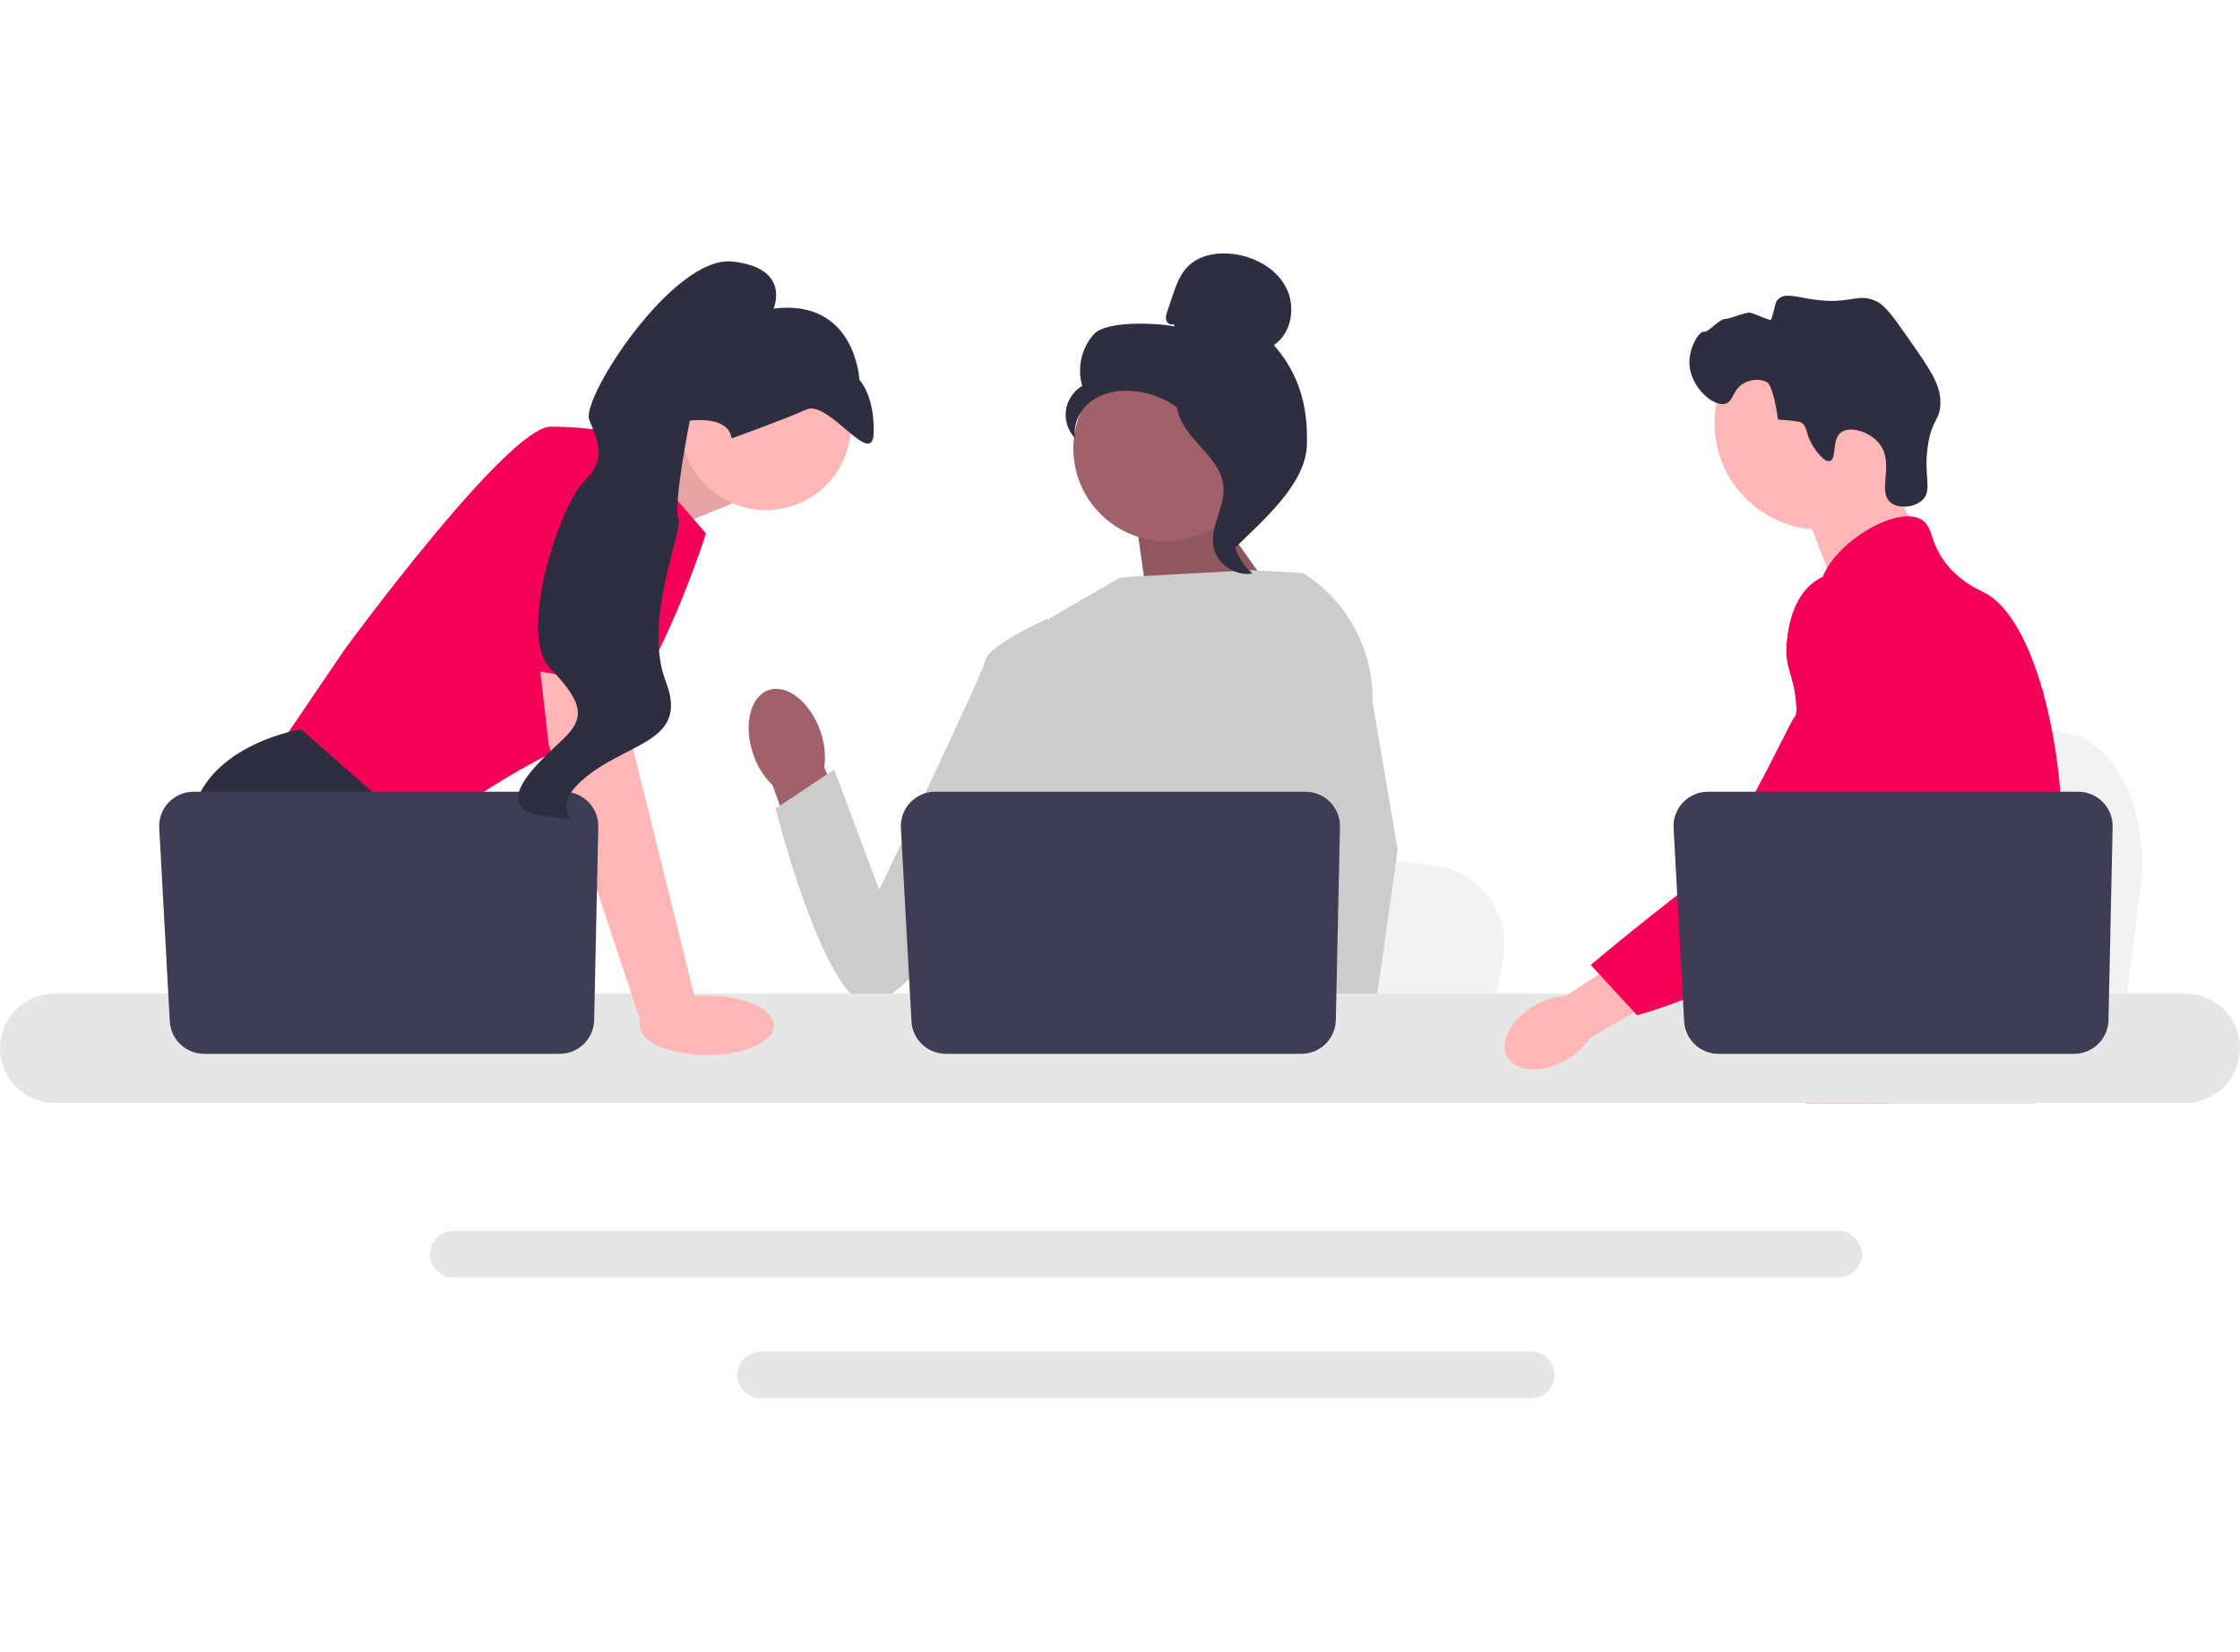
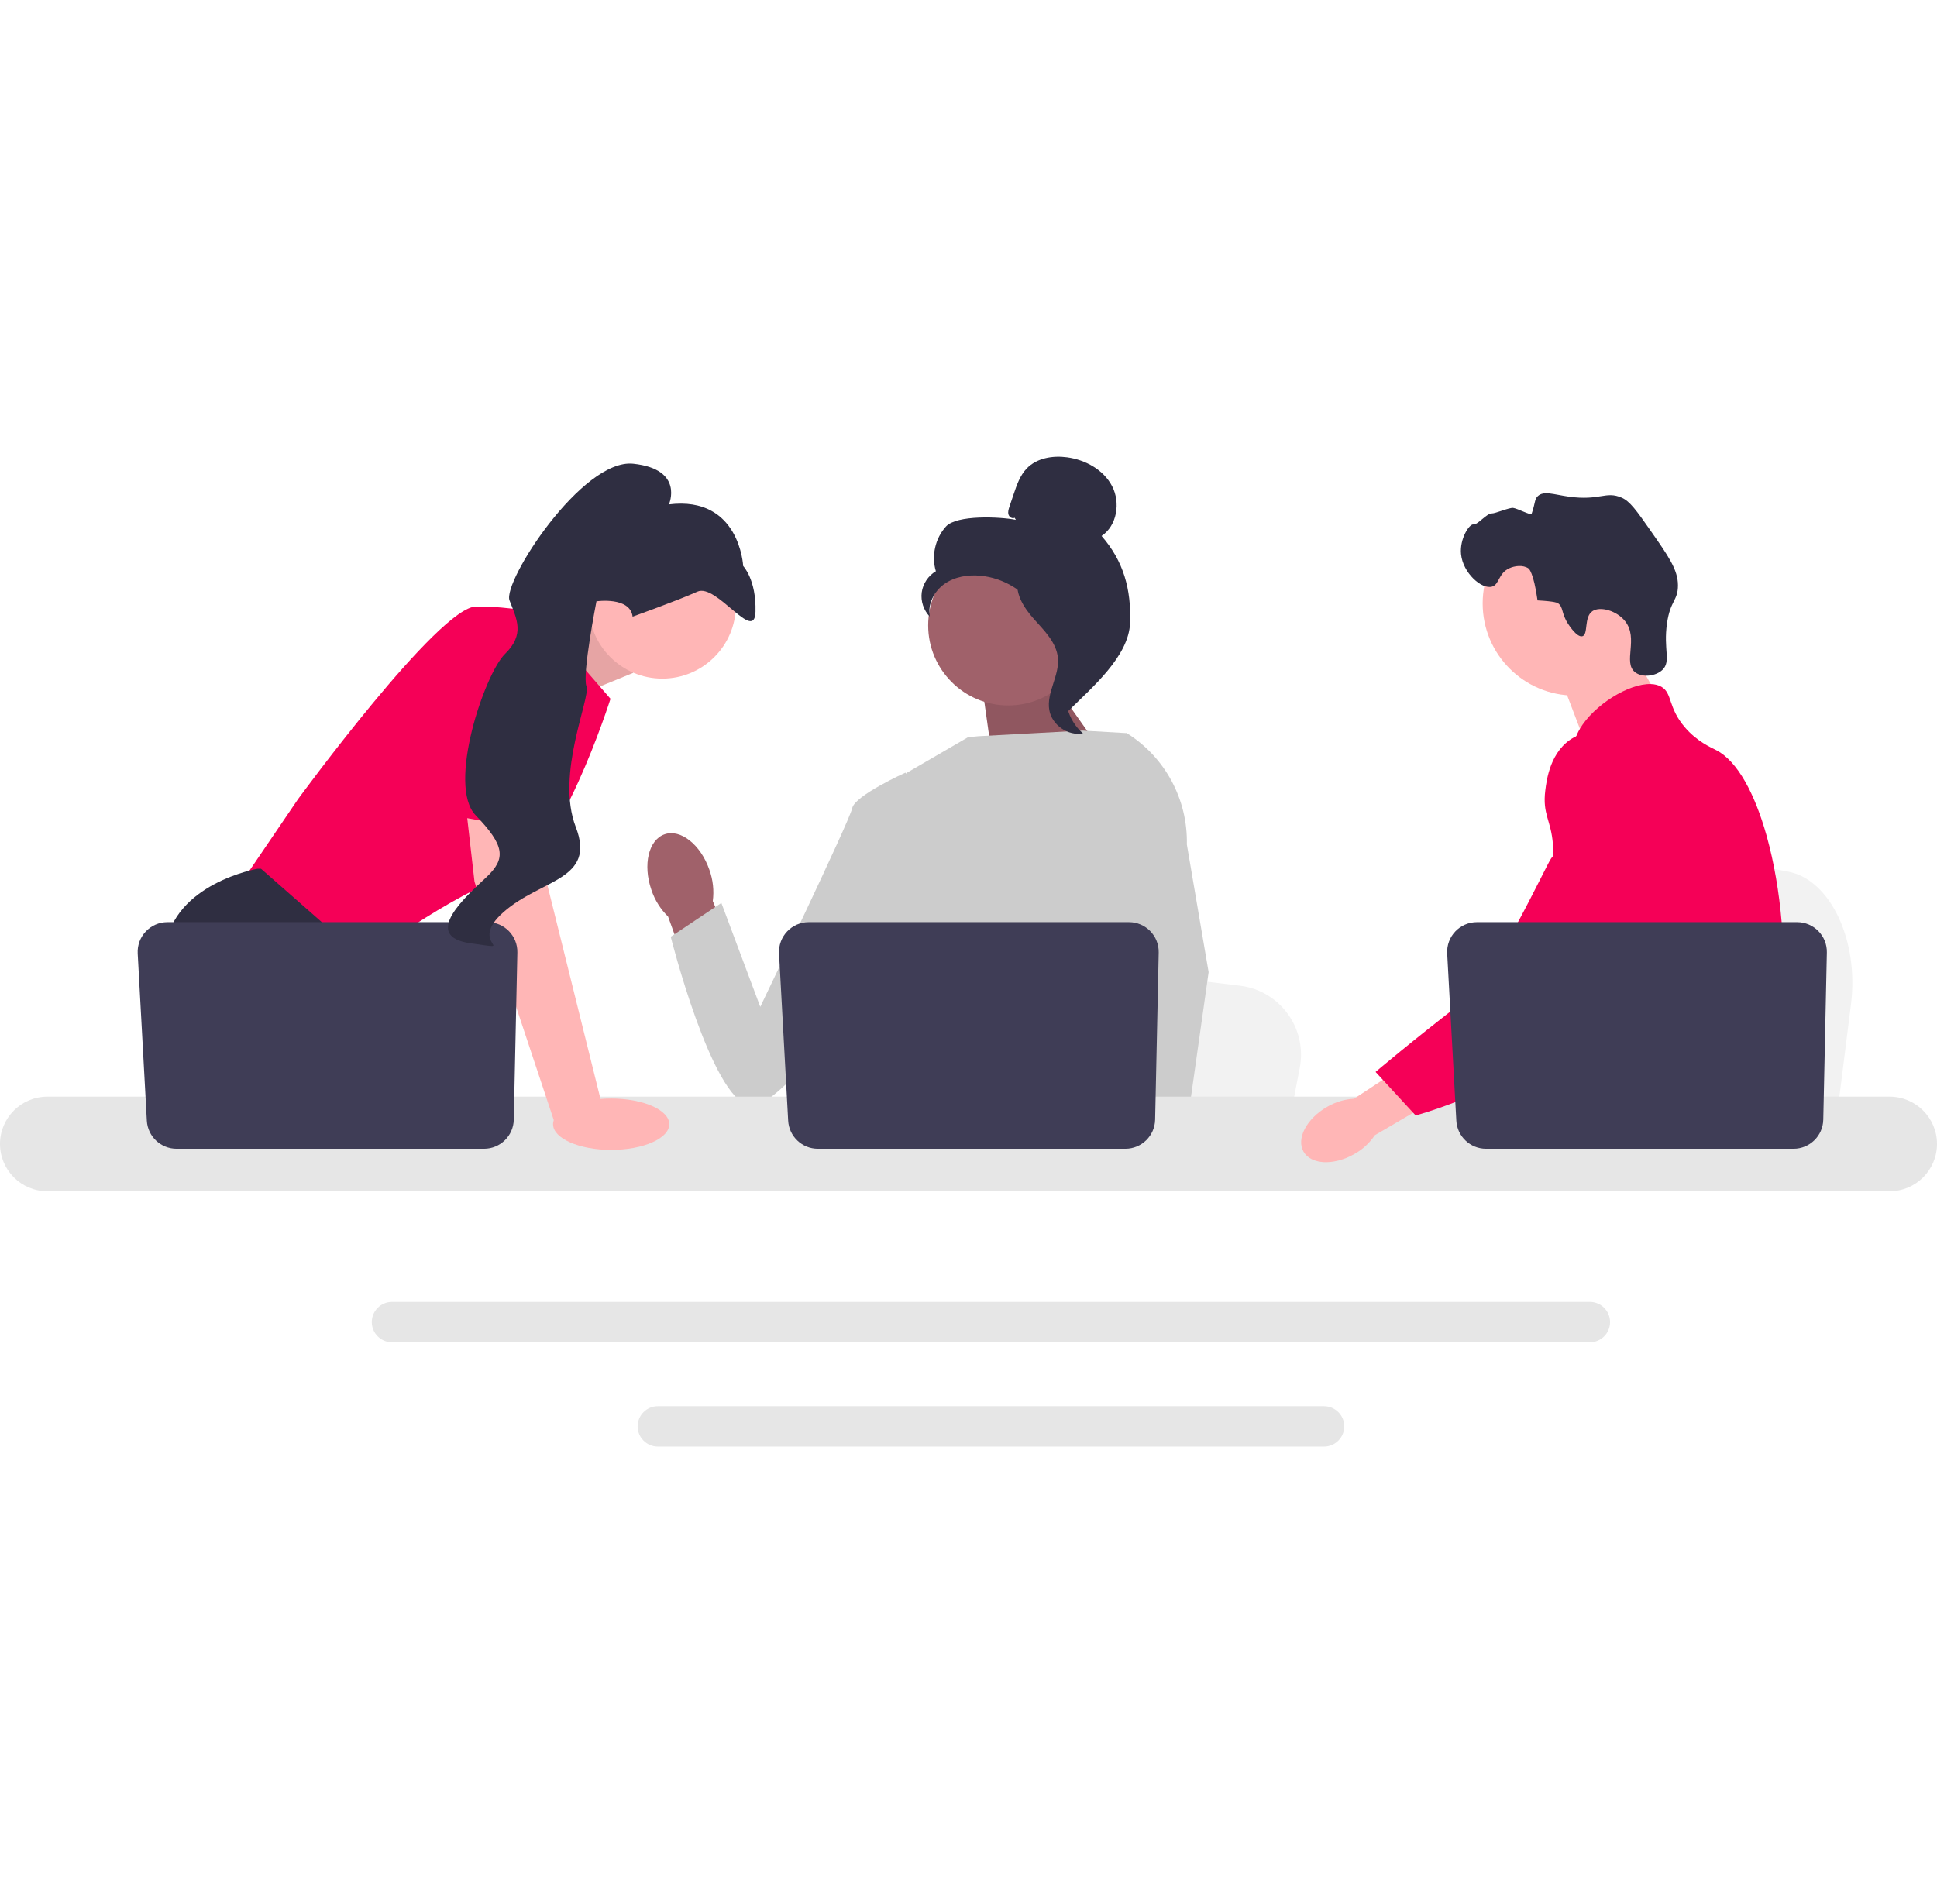
- <svg xmlns="http://www.w3.org/2000/svg" width="600.81" height="443.068" viewBox="0 0 866.81 443.068">
+ <svg xmlns="http://www.w3.org/2000/svg" width="450.81" height="443.068" viewBox="0 0 866.81 443.068">
  <path d="M828.335,244.952l-2.715,21.622-6.739,53.704h-135.383c1.057-12.037,2.502-29.362,4.046-48.065,.152-1.868,.312-3.748,.464-5.639,3.872-47.014,8.108-100.216,8.108-100.216l17.799,3.316,34.532,6.421,14.071,2.615,37.681,7.017c18.787,3.491,31.71,30.693,28.135,59.226Z" fill="#f2f2f2" />
  <polygon points="725.93 79.358 742.579 108.492 710.58 131.169 696.93 95.358 725.93 79.358" fill="#ffb6b6" />
  <circle cx="704.735" cy="65.675" r="41.244" fill="#ffb6b6" />
  <path d="M701.774,74.896c-3.275-4.984-1.99-7.591-4.731-9.423-0-0-1.103-.737-8.999-1.157h0c-1.768-12.724-3.975-14.267-3.975-14.267-2.543-1.778-6.318-1.201-8.666-.113-4.966,2.3-4.391,7.269-7.735,8.22-4.619,1.314-13.024-6.092-13.852-14.569-.675-6.915,3.78-13.631,5.547-13.276,1.752,.352,5.947-5.003,8.212-4.92,1.547,.056,7.867-2.691,9.567-2.476,1.857,.235,7.978,3.429,8.234,2.699,1.773-5.072,1.252-6.479,2.756-7.93,2.665-2.571,7.026-.781,13.866,.181,14.074,1.978,16.531-2.663,23.743,.483,3.644,1.589,6.692,5.874,12.641,14.38,8.319,11.895,12.479,17.842,12.506,24.779,.027,7.074-3.398,6.625-4.903,17.098-1.675,11.658,1.884,16.989-2.004,20.777-3.005,2.927-9.113,3.622-12.322,1.053-5.494-4.399,1.696-15.012-4.384-22.767-3.732-4.76-11.238-6.878-14.676-4.525-3.888,2.66-1.746,10.469-4.48,11.21-2.341,.634-5.772-4.588-6.343-5.457Z" fill="#2f2e41" />
  <path d="M797.85,237.338c-1.15,19.67-5.72,25.88-7.32,49.11-.35,5.1-.56,11.02-.56,18.08,0,1.8,.01,3.54,.01,5.24,0,3.62-.069,7.04-.49,10.51-.319,2.77-.869,5.56-1.779,8.5h-88.83c-.01-.02-.01-.04-.021-.06-.52-2.26-.85-4.42-1.1-6.49-.08-.66-.15-1.31-.21-1.95-.08-.75-.15-1.49-.22-2.22-.271-2.91-.54-5.66-1.181-8.29-.859-3.63-2.42-7.05-5.62-10.35-1.31-1.35-2.619-2.4-3.899-3.32-.25-.17-.49-.34-.74-.51-3.54-2.43-6.89-4.18-9.79-9.14-.05-.07-.09-.15-.13-.22-.5-.87-1.8-3.15-2.74-6.19-.99-3.16-1.59-7.13-.51-11.19,2.57-9.62,12.09-10.58,19.87-20.3,.84-1.05,1.67-2.21,2.46-3.5,3.52-5.72,4.47-10.76,5.59-16.75,.18-.97,.34-1.93,.47-2.86,.101-.7,.19-1.39,.261-2.07,.619-5.71,.319-10.63-.41-15.03-2.38-14.41-9.4-23.33-4.44-36.26,1.561-4.06,3.771-7.11,6-9.72,4.72-5.53,9.57-9.12,8.73-16.26-.851-7.2-6.311-8.19-6.92-14.48-.311-3.18,.729-6.53,2.68-9.82v-.01c6.24-10.59,21.82-20.34,31.72-20.03,1.83,.05,3.45,.46,4.8,1.25,4.891,2.88,2.851,9.17,10.341,17.99,5.569,6.55,11.869,9.17,14.26,10.41,9.47,4.94,17.17,19.51,22.399,38.14,.04,.14,.08,.28,.12,.43,3.23,11.67,5.511,24.92,6.641,38.36,.479,5.69,.76,11.41,.819,17.07,.051,4.52-.05,8.44-.26,11.93Z" fill="#f50057" />
  <g>
    <polygon points="731.331 304.728 729.52 309.768 728.38 312.927 725.74 320.278 722.68 328.778 703.01 328.778 706.31 320.278 707.84 316.318 710.38 309.768 714.64 298.768 731.331 304.728" fill="#ffb6b6" />
    <path d="M790.84,167.827c-.05,.65-.12,1.37-.19,2.15-.779,7.94-2.62,22.15-5.31,38.36-1.42,8.55-3.08,17.66-4.95,26.71-4.02,19.53-9.02,38.76-14.67,51.4-1.01,2.28-2.05,4.34-3.11,6.16-.81,1.39-1.66,2.76-2.55,4.11-2.88,4.43-6.11,8.63-9.46,12.55-.13,.17-.28,.33-.43,.5-.54,.64-1.101,1.27-1.66,1.9-2.74,3.09-5.54,5.97-8.25,8.61-3.3,3.22-6.48,6.07-9.33,8.5h-31.94l-.13-.06-4.6-2.04s1.31-1.54,3.5-4.45c.45-.59,.93-1.24,1.45-1.95,.64-.87,1.33-1.83,2.069-2.87,1.54-2.18,3.29-4.74,5.17-7.64,3.641-5.61,7.79-12.51,11.98-20.5,.48-.93,.97-1.87,1.46-2.82,.01-.03,.03-.06,.04-.09,.83-1.62,1.65-3.29,2.47-4.99,6.95-14.46,8.94-26.46,9.511-30.35,.8-5.5,1.909-13.19,1.609-21.65-.2-5.58-1.01-11.48-2.939-17.34v-.01c-.4-1.23-.851-2.46-1.36-3.68-.91-2.19-1.99-4.35-3.271-6.48-5.649-9.38-10.239-9.77-13.89-19.99-1.08-3.03-3.53-9.87-2.78-17.09v-.01c.091-.89,.24-1.79,.44-2.69v-.01c.05-.25,.12-.51,.19-.76,.569-2.21,1.51-4.4,2.939-6.48,2.79-4.04,6.6-6.44,10.01-7.87l.011-.01c3.939-1.64,7.34-1.99,8-2.05,14.609-1.3,25.939,10.98,32.13,17.69,2.39,2.59,4.58,4.76,6.58,6.53,15.569,13.9,19.84,5.02,20.949,.43,.17-.71,.261-1.32,.311-1.72Z" fill="#f50057" />
    <path d="M790.89,167.308c0,.05-.01,.22-.05,.5,.02-.15,.03-.3,.04-.44,0-.03,0-.05,.01-.06Z" fill="#f50057" />
  </g>
  <path d="M711.47,378.318H175.42c-4.98,0-9.04,4.05-9.04,9.03,0,4.99,4.06,9.04,9.04,9.04H711.47c4.979,0,9.03-4.05,9.03-9.04,0-4.98-4.051-9.03-9.03-9.03Z" fill="#e6e6e6" />
  <path d="M592.51,424.998H294.37c-4.98,0-9.03,4.05-9.03,9.03s4.05,9.04,9.03,9.04h298.14c4.98,0,9.04-4.06,9.04-9.04s-4.06-9.03-9.04-9.03Z" fill="#e6e6e6" />
  <polygon points="235.069 81.275 268.853 67.057 283.344 96.762 247.842 111.253 235.069 81.275" fill="#ffb6b6" />
  <polygon points="235.069 81.275 268.853 67.057 283.344 96.762 247.842 111.253 235.069 81.275" opacity=".1" />
  <path d="M239.872,69.955l33.328,38.4s-23.185,73.177-46.369,79.698-65.932,38.4-65.932,38.4l-53.615-34.777,26.083-38.4s63.034-86.218,79.698-86.218c16.664,0,26.807,2.898,26.807,2.898Z" fill="#f50057" />
  <path d="M194.843,320.278H117.261l-4.905-6.557-20.026-26.771-4.608-6.158s-17.389-31.879-13.766-60.86c3.623-28.981,41.298-35.502,41.298-35.502h1.55l46.123,40.53-2.753,37.719,14.606,24.272,20.062,33.328Z" fill="#2f2e41" />
  <polygon points="133.15 320.278 112.356 320.278 112.356 289.486 133.15 320.278" fill="#2f2e41" />
  <path d="M581.644,273.532l-2.587,13.418-6.419,33.328h-128.958c1.007-7.47,2.384-18.222,3.854-29.829,.145-1.159,.297-2.326,.442-3.499,3.688-29.177,7.723-62.193,7.723-62.193l16.954,2.058,32.893,3.985,13.404,1.623,35.893,4.354c17.896,2.166,30.205,19.048,26.8,36.755Z" fill="#f2f2f2" />
  <path d="M764.144,320.278h-69.945c1.065-1.253,1.666-1.978,1.666-1.978l20.968-3.463,43.203-7.129s1.971,5.093,4.108,12.571Z" fill="#2f2e41" />
  <polygon points="467.455 95.766 497.873 138.784 444.814 140.369 439.119 99.942 467.455 95.766" fill="#a0616a" />
  <polygon points="467.455 95.766 497.873 138.784 444.814 140.369 439.119 99.942 467.455 95.766" opacity=".1" />
  <path id="uuid-ae755ff6-bb09-410e-86b1-7d1b81a37005-57" d="M317.446,184.896c-3.903-11.259-12.876-18.372-20.041-15.887-7.165,2.485-9.808,13.625-5.902,24.888,1.499,4.52,4.058,8.616,7.464,11.945l17.14,47.497,22.117-8.518-19.245-45.919c.615-4.724,.089-9.526-1.533-14.005Z" fill="#a0616a" />
  <path d="M523.347,162.977l-.042,43.841-4.079,16.193-8.39,33.306-6.108,30.633-4.55,22.822-1.623,8.151c-1.224,.819-2.442,1.601-3.659,2.355h-105.976c-6.021-3.615-9.39-6.427-9.39-6.427,0,0,1.666-1.565,3.572-4.079,3.217-4.246,7.108-11.201,4.724-17.845-.5-1.391-.63-3.086-.478-4.977,.971-12.476,14.056-33.574,14.056-33.574l-2.71-31.314-1.188-13.722,8.378-66.91,27.307-15.874,4.714-.456,46.536-2.514,19.234,1.108,.877,.239,18.794,39.045Z" fill="#ccc" />
  <g>
    <polygon points="525.414 320.278 502.229 320.278 501.208 309.772 501.186 309.562 507.75 309.113 524.827 307.947 525.124 314.235 525.356 319.061 525.414 320.278" fill="#ffb6b6" />
    <path d="M531.121,173.576l9.739,57.143-7.948,56.23-1.239,8.752-2.188,15.454-.674,4.753,.022,.514,.167,3.855h-27.532l-1.014-10.506-.087-.942-2.072-21.518-.036-.362-4.398-45.63,8.622-32.98,.638-2.427v-.007l3.751-56.469-2.905-25.663-.029-.239c.058,.036,.109,.073,.167,.109,.152,.094,.304,.188,.449,.29,16.925,10.737,27.01,29.575,26.568,49.644Z" fill="#ccc" />
  </g>
  <path d="M415.748,152.379l-10.587-10.951s-22.664,10.218-23.794,15.886c-1.13,5.669-41.146,88.926-41.146,88.926l-17.41-46.499-22.662,15.13s18.184,72.192,35.19,75.581,74.002-85.446,74.002-85.446l6.408-52.628Z" fill="#ccc" />
  <path d="M845.64,286.447H21.16c-11.67,0-21.16,9.5-21.16,21.17s9.49,21.16,21.16,21.16H845.64c11.67,0,21.17-9.49,21.17-21.16s-9.5-21.17-21.17-21.17Z" fill="#e6e6e6" />
  <path d="M518.522,221.94l-1.603,74.802c-.155,7.241-6.07,13.03-13.312,13.03h-137.603c-7.071,0-12.91-5.528-13.296-12.589l-4.089-74.802c-.417-7.628,5.656-14.042,13.296-14.042h143.295c7.466,0,13.472,6.137,13.312,13.601Z" fill="#3f3d56" />
  <circle cx="296.385" cy="66.41" r="32.922" fill="#ffb6b6" />
  <polygon points="241.321 152.551 244.944 191.675 269.578 290.935 248.296 298.394 212.34 190.226 207.374 146.755 241.321 152.551" fill="#ffb6b6" />
  <path d="M231.522,221.94l-1.603,74.802c-.155,7.241-6.07,13.03-13.312,13.03H79.004c-7.071,0-12.91-5.528-13.296-12.589l-4.089-74.802c-.417-7.628,5.656-14.042,13.296-14.042H218.21c7.466,0,13.472,6.137,13.312,13.601Z" fill="#3f3d56" />
  <ellipse cx="273.5" cy="298.778" rx="26" ry="11.5" fill="#ffb6b6" />
  <path d="M190.242,158.532l14.853-79.158s41.298-5.796,42.747,7.97-1.035,81.042-1.035,81.042l-56.564-9.853Z" fill="#f50057" />
  <path d="M283.095,71.586s20.365-7.268,28.956-11.179c8.591-3.911,25.657,23.366,26.037,8.96,.38-14.406-5.518-20.447-5.518-20.447,0,0-1.473-31.515-33.223-27.575,0,0,6.984-15.767-15.941-18.205-22.925-2.438-58.589,52.921-55.395,61.194,3.194,8.273,7.023,15.113-2.039,23.959-9.062,8.846-26.03,58.769-13.12,72.203,12.91,13.434,13.758,19.264,4.912,27.621-8.846,8.358-29.754,26.53-7.147,29.685,22.607,3.155-2.068,.799,14.786-14.026,16.854-14.825,41.447-14.219,32.265-38.005-9.183-23.785,6.771-57.869,4.775-63.04-1.996-5.171,4.473-38.005,4.473-38.005,0,0,15.055-2.212,16.181,6.86Z" fill="#2f2e41" />
  <g>
    <circle cx="451.191" cy="75.499" r="35.838" fill="#a0616a" />
    <path d="M454.051,27.317c-1.037,.605-2.426-.311-2.759-1.464-.333-1.154,.055-2.379,.439-3.516l1.934-5.727c1.371-4.062,2.827-8.266,5.797-11.357,4.483-4.666,11.607-5.853,18.02-4.993,8.236,1.104,16.362,5.564,20.191,12.939,3.829,7.375,2.199,17.665-4.72,22.266,9.862,11.303,13.3,23.901,12.757,38.892-.543,14.991-16.879,28.788-27.533,39.348-2.379-1.442-4.542-8.201-3.234-10.656,1.308-2.455-.566-5.3,1.054-7.561,1.62-2.262,2.976,1.34,1.338-.909-1.034-1.419,3.001-4.684,1.464-5.533-7.432-4.108-9.903-13.371-14.571-20.465-5.63-8.556-15.265-14.35-25.462-15.312-5.617-.53-11.55,.43-16.154,3.691-4.604,3.261-7.585,9.089-6.517,14.629-2.765-2.808-4.141-6.922-3.622-10.828,.519-3.906,2.922-7.518,6.325-9.506-2.069-6.841-.297-14.711,4.505-20.005,4.802-5.294,24.28-4.392,31.291-2.999l-.542-.93Z" fill="#2f2e41" />
    <path d="M455.14,53.475c9.285,1.002,15.989,9.045,21.65,16.473,3.263,4.281,6.681,9.009,6.599,14.391-.083,5.441-3.721,10.109-5.46,15.265-2.842,8.429-.072,18.457,6.693,24.233-6.685,1.269-13.911-3.744-15.065-10.449-1.343-7.806,4.574-15.34,3.873-23.23-.617-6.951-6.095-12.301-10.752-17.498-4.657-5.197-9.03-12.094-6.888-18.735l-.65-.45Z" fill="#2f2e41" />
  </g>
  <g>
    <path id="uuid-aec20554-f6ec-4c5b-9d97-717cd04239bf-58" d="M593.947,290.977c-9.197,5.231-13.952,14.216-10.623,20.069,3.33,5.852,13.483,6.355,22.683,1.121,3.703-2.04,6.864-4.938,9.218-8.45l38.687-22.656-11.019-17.928-36.969,24.238c-4.223,.228-8.331,1.465-11.978,3.607Z" fill="#ffb6b6" />
    <path d="M724.935,124.841c-1.156-.458-11.3-4.3-20.561,.772-10.638,5.826-12.281,19.126-12.858,23.791-1.331,10.776,2.591,13.191,3.419,24.101,1.549,20.41,5.633-2.874-.889,6.442-2.258,3.225-25.317,53.198-38.034,62.986-24.733,19.037-40.439,32.444-40.439,32.444l17.93,19.477s28.333-7.549,53.376-23.81c25.688-16.68,38.532-25.02,48.469-41.335,.856-1.405,21.331-36.176,10.335-74.624-2.508-8.77-7.104-24.839-20.747-30.245Z" fill="#f50057" />
  </g>
  <path d="M817.522,221.94l-1.603,74.802c-.155,7.241-6.07,13.03-13.312,13.03h-137.603c-7.071,0-12.91-5.528-13.296-12.589l-4.089-74.802c-.417-7.628,5.656-14.042,13.296-14.042h143.295c7.466,0,13.472,6.137,13.312,13.601Z" fill="#3f3d56" />
</svg>
